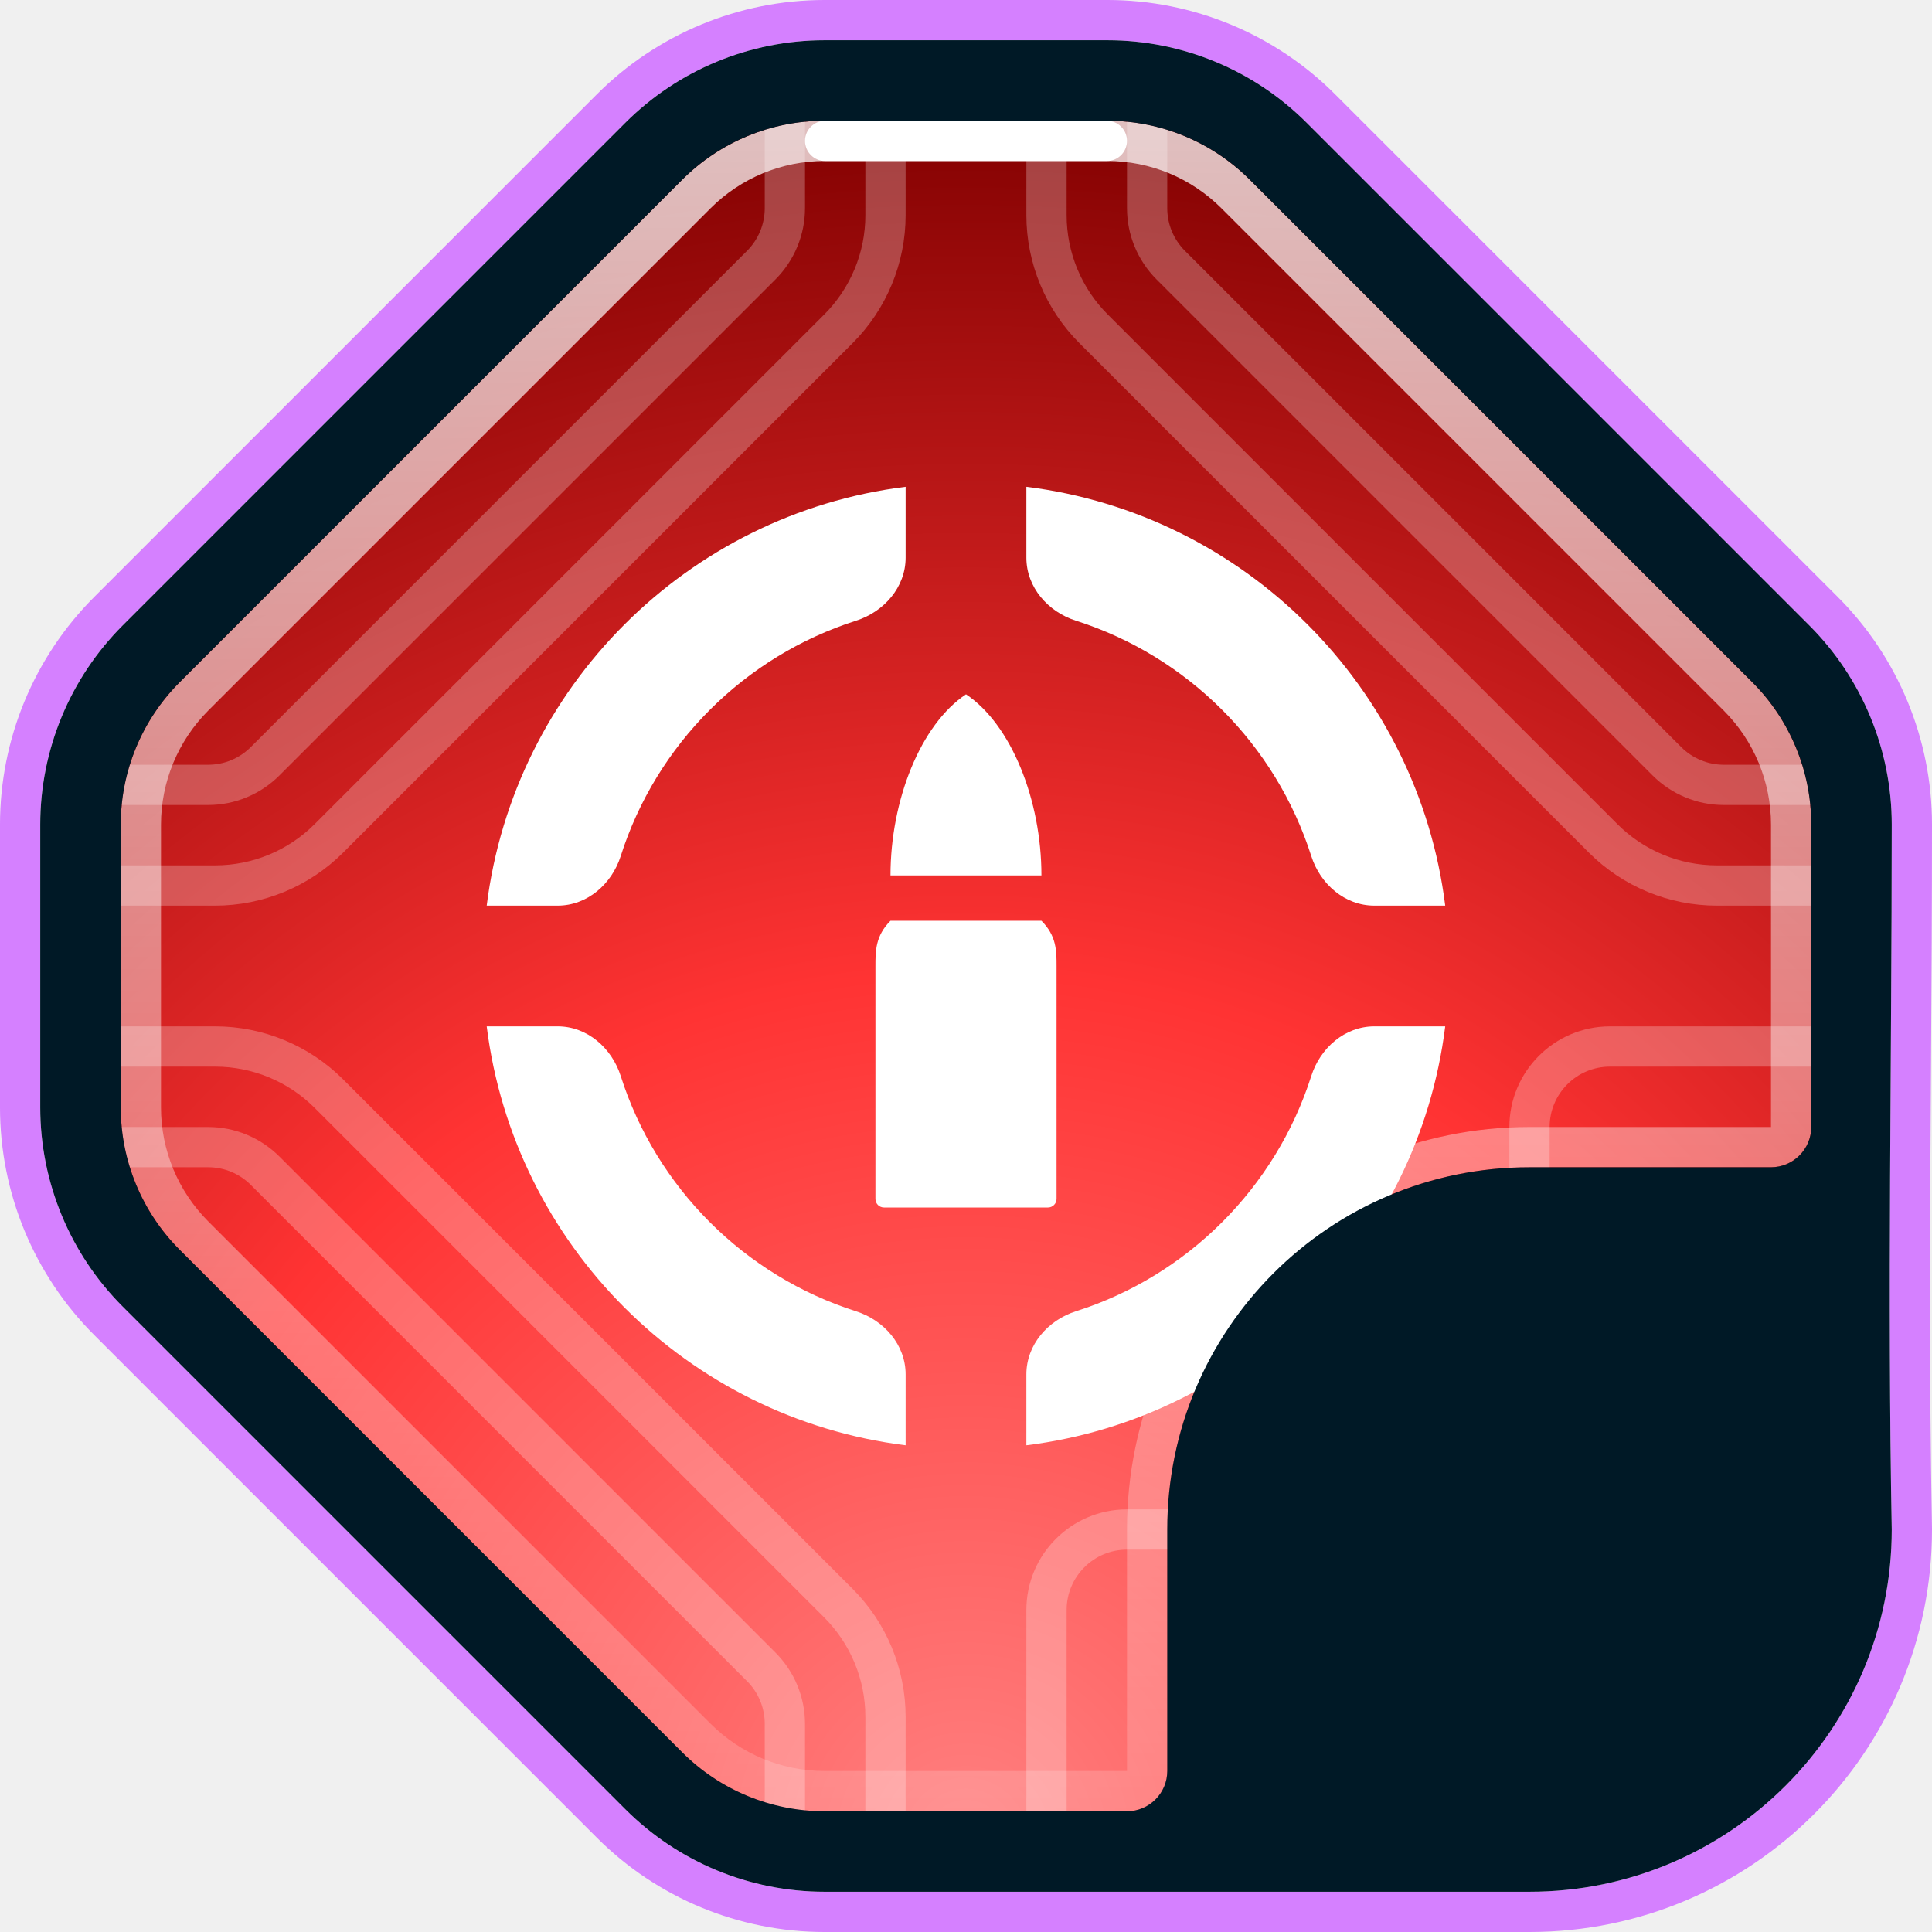
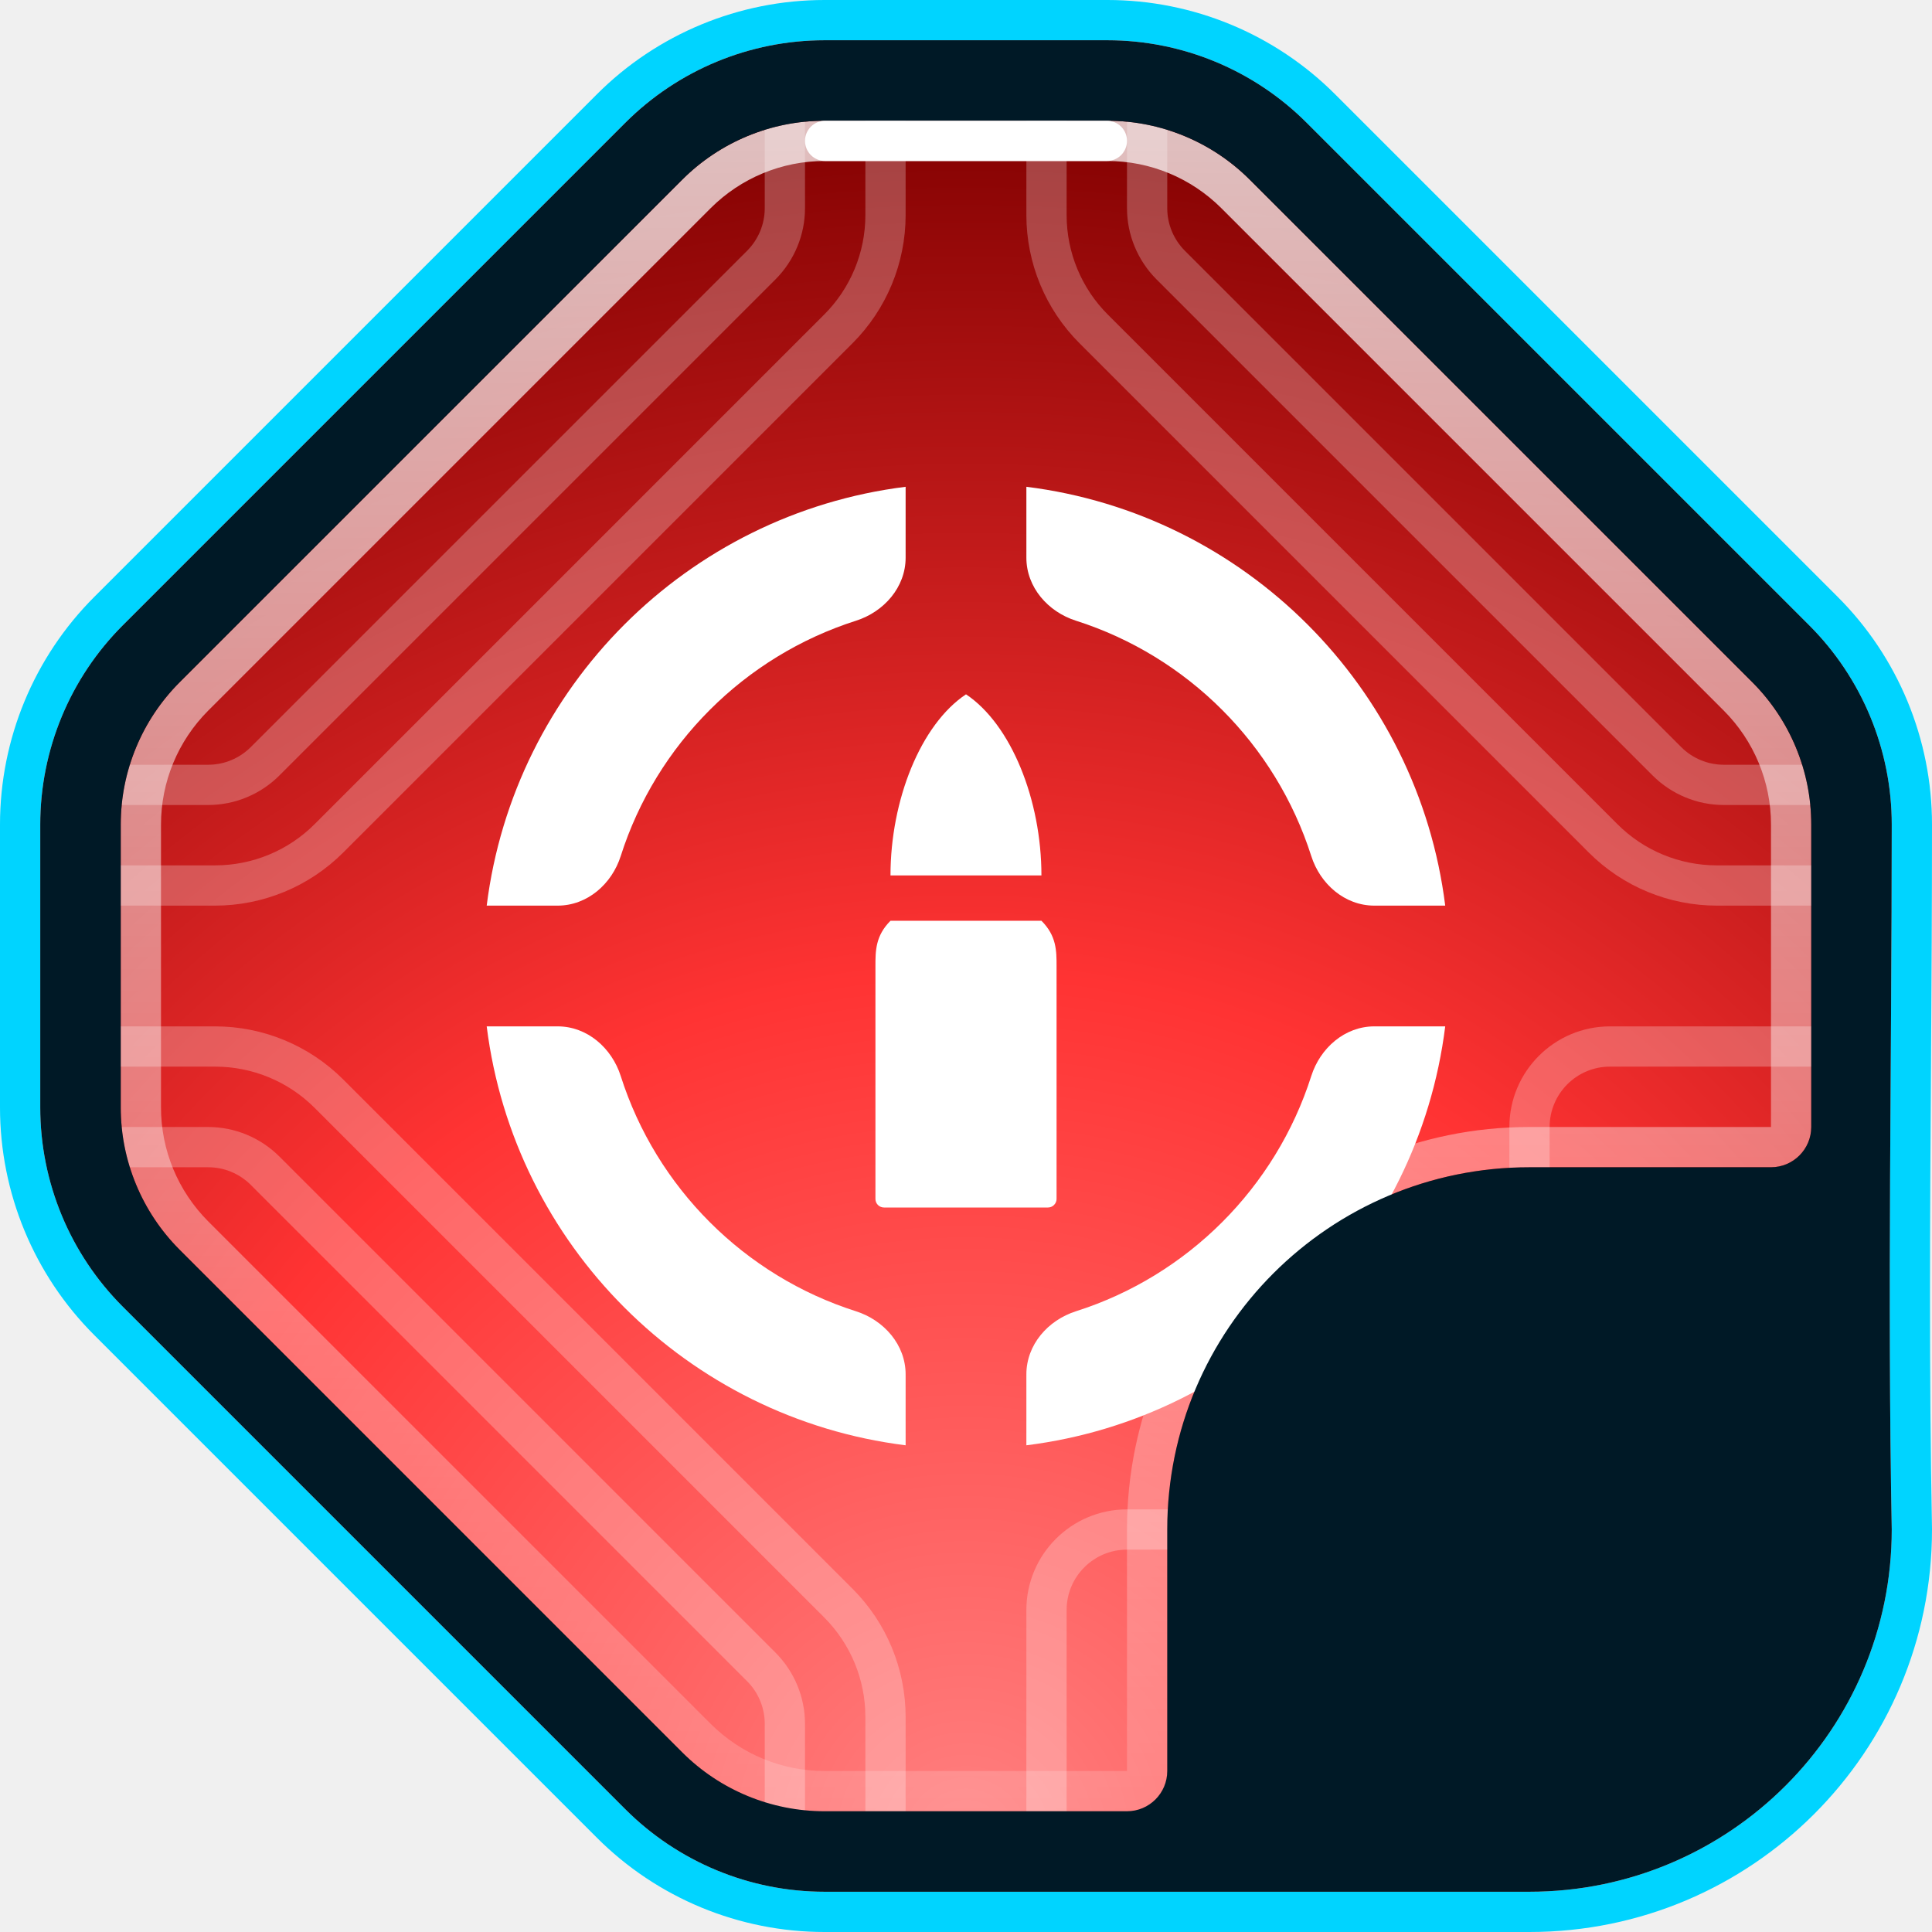
<svg xmlns="http://www.w3.org/2000/svg" width="24" height="24" viewBox="0 0 24 24" fill="none">
-   <path fill-rule="evenodd" clip-rule="evenodd" d="M24 19C24 21.761 21.761 24 19 24H10.243C9.182 24 8.164 23.579 7.414 22.828L1.172 16.586C0.421 15.836 0 14.818 0 13.757V10.243C0 9.182 0.421 8.164 1.172 7.414L7.414 1.172C8.164 0.421 9.182 0 10.243 0H13.757C14.818 0 15.836 0.421 16.586 1.172L22.828 7.414C23.579 8.164 24 9.182 24 10.243C24 11.222 23.994 12.198 23.988 13.173C23.975 15.116 23.963 17.052 24 18.991L24 19ZM23.5 19C23.463 17.055 23.475 15.108 23.488 13.161C23.494 12.188 23.5 11.215 23.5 10.243C23.5 9.314 23.131 8.424 22.475 7.768L16.232 1.525C15.576 0.869 14.686 0.5 13.757 0.5H10.243C9.314 0.5 8.424 0.869 7.768 1.525L1.525 7.768C0.869 8.424 0.5 9.314 0.5 10.243V13.757C0.5 14.686 0.869 15.576 1.525 16.232L7.768 22.475C8.424 23.131 9.314 23.5 10.243 23.5H19C21.485 23.5 23.5 21.485 23.5 19Z" fill="#D580FF" />
+   <path fill-rule="evenodd" clip-rule="evenodd" d="M24 19C24 21.761 21.761 24 19 24H10.243C9.182 24 8.164 23.579 7.414 22.828L1.172 16.586C0.421 15.836 0 14.818 0 13.757V10.243C0 9.182 0.421 8.164 1.172 7.414L7.414 1.172C8.164 0.421 9.182 0 10.243 0H13.757C14.818 0 15.836 0.421 16.586 1.172L22.828 7.414C23.579 8.164 24 9.182 24 10.243C24 11.222 23.994 12.198 23.988 13.173C23.975 15.116 23.963 17.052 24 18.991L24 19ZM23.5 19C23.463 17.055 23.475 15.108 23.488 13.161C23.494 12.188 23.5 11.215 23.5 10.243C23.5 9.314 23.131 8.424 22.475 7.768L16.232 1.525C15.576 0.869 14.686 0.5 13.757 0.5H10.243C9.314 0.5 8.424 0.869 7.768 1.525L1.525 7.768C0.869 8.424 0.5 9.314 0.5 10.243V13.757C0.5 14.686 0.869 15.576 1.525 16.232L7.768 22.475C8.424 23.131 9.314 23.5 10.243 23.5H19C21.485 23.5 23.5 21.485 23.5 19Z" fill="#00D4FF" />
  <path d="M8.121 1.879L1.879 8.121C1.316 8.684 1 9.447 1 10.243V13.757C1 14.553 1.316 15.316 1.879 15.879L8.121 22.121C8.684 22.684 9.447 23 10.243 23H13.757C14.553 23 15.316 22.684 15.879 22.121L22.121 15.879C22.684 15.316 23 14.553 23 13.757V10.243C23 9.447 22.684 8.684 22.121 8.121L15.879 1.879C15.316 1.316 14.553 1 13.757 1H10.243C9.447 1 8.684 1.316 8.121 1.879Z" fill="url(#paint0_radial_10758_45443)" />
  <path fill-rule="evenodd" clip-rule="evenodd" d="M10 1V2.586C10 2.917 9.868 3.235 9.634 3.47L3.47 9.634C3.235 9.868 2.917 10 2.586 10H1V9.5H2.586C2.785 9.5 2.975 9.421 3.116 9.28L9.28 3.116C9.421 2.975 9.5 2.785 9.5 2.586V1H10ZM14 1V2.586C14 2.917 14.132 3.235 14.366 3.47L20.53 9.634C20.765 9.868 21.083 10 21.414 10H23V9.5H21.414C21.215 9.5 21.024 9.421 20.884 9.28L14.72 3.116C14.579 2.975 14.5 2.785 14.5 2.586V1H14ZM10 21.414V23H9.5V21.414C9.5 21.215 9.421 21.024 9.28 20.884L3.116 14.72C2.975 14.579 2.785 14.5 2.586 14.5H1V14H2.586C2.917 14 3.235 14.132 3.47 14.366L9.634 20.53C9.868 20.765 10 21.083 10 21.414ZM11.25 1V2.672C11.25 3.268 11.013 3.841 10.591 4.263L4.263 10.591C3.841 11.013 3.268 11.25 2.672 11.25H1V10.75H2.672C3.136 10.75 3.581 10.566 3.909 10.237L10.237 3.909C10.566 3.581 10.75 3.136 10.75 2.672V1H11.25ZM12.75 2.672V1H13.25V2.672C13.25 3.136 13.434 3.581 13.763 3.909L20.091 10.237C20.419 10.566 20.864 10.75 21.328 10.75H23V11.25H21.328C20.732 11.25 20.159 11.013 19.737 10.591L13.409 4.263C12.987 3.841 12.75 3.268 12.75 2.672ZM11.25 23V21.328C11.25 20.732 11.013 20.159 10.591 19.737L4.263 13.409C3.841 12.987 3.268 12.75 2.672 12.75H1V13.25H2.672C3.136 13.25 3.581 13.434 3.909 13.763L10.237 20.091C10.566 20.419 10.75 20.864 10.75 21.328V23H11.25ZM12.75 20V23H13.25V20C13.25 19.586 13.586 19.25 14 19.25H15V18.75H14C13.31 18.75 12.75 19.31 12.75 20ZM20 12.75C19.31 12.75 18.75 13.31 18.75 14V15H19.25V14C19.25 13.586 19.586 13.25 20 13.25H23V12.75H20Z" fill="white" fill-opacity="0.25" />
  <path fill-rule="evenodd" clip-rule="evenodd" d="M10.243 2C9.712 2 9.204 2.211 8.828 2.586L2.586 8.828C2.211 9.204 2 9.712 2 10.243V13.757C2 14.288 2.211 14.796 2.586 15.172L8.828 21.414C9.204 21.789 9.712 22 10.243 22H14V19C14 16.239 16.239 14 19 14H22V10.243C22 9.712 21.789 9.204 21.414 8.828L15.172 2.586C14.796 2.211 14.288 2 13.757 2H10.243ZM10.243 1.5C9.58 1.5 8.944 1.763 8.475 2.232L2.232 8.475C1.763 8.944 1.5 9.58 1.5 10.243V13.757C1.5 14.42 1.763 15.056 2.232 15.525L8.475 21.768C8.944 22.237 9.58 22.5 10.243 22.5H14C14.276 22.5 14.5 22.276 14.5 22V19C14.5 16.515 16.515 14.5 19 14.5H22C22.276 14.5 22.5 14.276 22.5 14V10.243C22.5 9.58 22.237 8.944 21.768 8.475L15.525 2.232C15.056 1.763 14.42 1.5 13.757 1.5H10.243Z" fill="url(#paint1_linear_10758_45443)" />
  <path d="M11.25 6.928C11.25 7.294 10.982 7.6 10.633 7.711C9.247 8.153 8.152 9.248 7.711 10.634C7.6 10.983 7.294 11.25 6.928 11.25H6.046C6.385 8.536 8.536 6.385 11.25 6.047V6.928Z" fill="white" />
  <path d="M12.75 6.928V6.047C15.464 6.385 17.615 8.536 17.953 11.25H17.072C16.706 11.25 16.4 10.983 16.289 10.634C15.847 9.248 14.753 8.153 13.367 7.711C13.017 7.6 12.75 7.294 12.75 6.928Z" fill="white" />
  <path d="M13.366 16.289C13.017 16.4 12.75 16.706 12.75 17.073V17.954C15.464 17.616 17.615 15.464 17.953 12.75H17.072C16.706 12.75 16.4 13.018 16.289 13.367C15.847 14.753 14.753 15.848 13.366 16.289Z" fill="white" />
  <path d="M11.25 17.073V17.954C8.536 17.616 6.385 15.464 6.046 12.75H6.928C7.294 12.75 7.6 13.018 7.711 13.367C8.152 14.753 9.247 15.848 10.633 16.289C10.982 16.4 11.25 16.706 11.25 17.073Z" fill="white" />
  <path d="M11.062 10.875H12.937C12.937 9.938 12.562 9 12 8.625C11.437 9 11.062 9.938 11.062 10.875Z" fill="white" />
  <path d="M13.125 14.894C13.125 14.951 13.077 15 13.019 15H10.981C10.923 15 10.875 14.953 10.875 14.894L10.875 12C10.875 11.813 10.875 11.625 11.062 11.438H12.937C13.125 11.625 13.125 11.813 13.125 12L13.125 14.894Z" fill="white" />
  <path fill-rule="evenodd" clip-rule="evenodd" d="M10.243 23.5C9.314 23.5 8.424 23.131 7.768 22.475L1.525 16.232C0.869 15.576 0.5 14.686 0.5 13.757V10.243C0.5 9.314 0.869 8.424 1.525 7.768L7.768 1.525C8.424 0.869 9.314 0.5 10.243 0.5H13.757C14.686 0.5 15.576 0.869 16.232 1.525L22.475 7.768C23.131 8.424 23.5 9.314 23.5 10.243C23.5 13.161 23.445 16.083 23.5 19C23.5 21.485 21.485 23.5 19 23.5C15.979 23.5 13.28 23.5 10.243 23.5ZM8.475 2.232C8.944 1.763 9.58 1.5 10.243 1.5H13.757C14.42 1.5 15.056 1.763 15.525 2.232L21.768 8.475C22.237 8.944 22.5 9.58 22.5 10.243V14C22.5 14.276 22.276 14.5 22 14.5H19C16.515 14.5 14.5 16.515 14.5 19V22C14.5 22.276 14.276 22.5 14 22.5H10.243C9.58 22.5 8.944 22.237 8.475 21.768L2.232 15.525C1.763 15.056 1.5 14.42 1.5 13.757V10.243C1.5 9.58 1.763 8.944 2.232 8.475L8.475 2.232Z" fill="#001926" />
  <rect x="10" y="1.5" width="4" height="0.5" rx="0.25" fill="white" />
  <defs>
    <radialGradient id="paint0_radial_10758_45443" cx="0" cy="0" r="1" gradientUnits="userSpaceOnUse" gradientTransform="translate(12 23) rotate(-90) scale(22)">
      <stop stop-color="#FF8080" />
      <stop offset="0.496" stop-color="#FF3333" />
      <stop offset="1" stop-color="#800000" />
    </radialGradient>
    <linearGradient id="paint1_linear_10758_45443" x1="12" y1="1.5" x2="12" y2="22.5" gradientUnits="userSpaceOnUse">
      <stop stop-color="white" stop-opacity="0.75" />
      <stop offset="1" stop-color="white" stop-opacity="0.15" />
    </linearGradient>
  </defs>
</svg>
